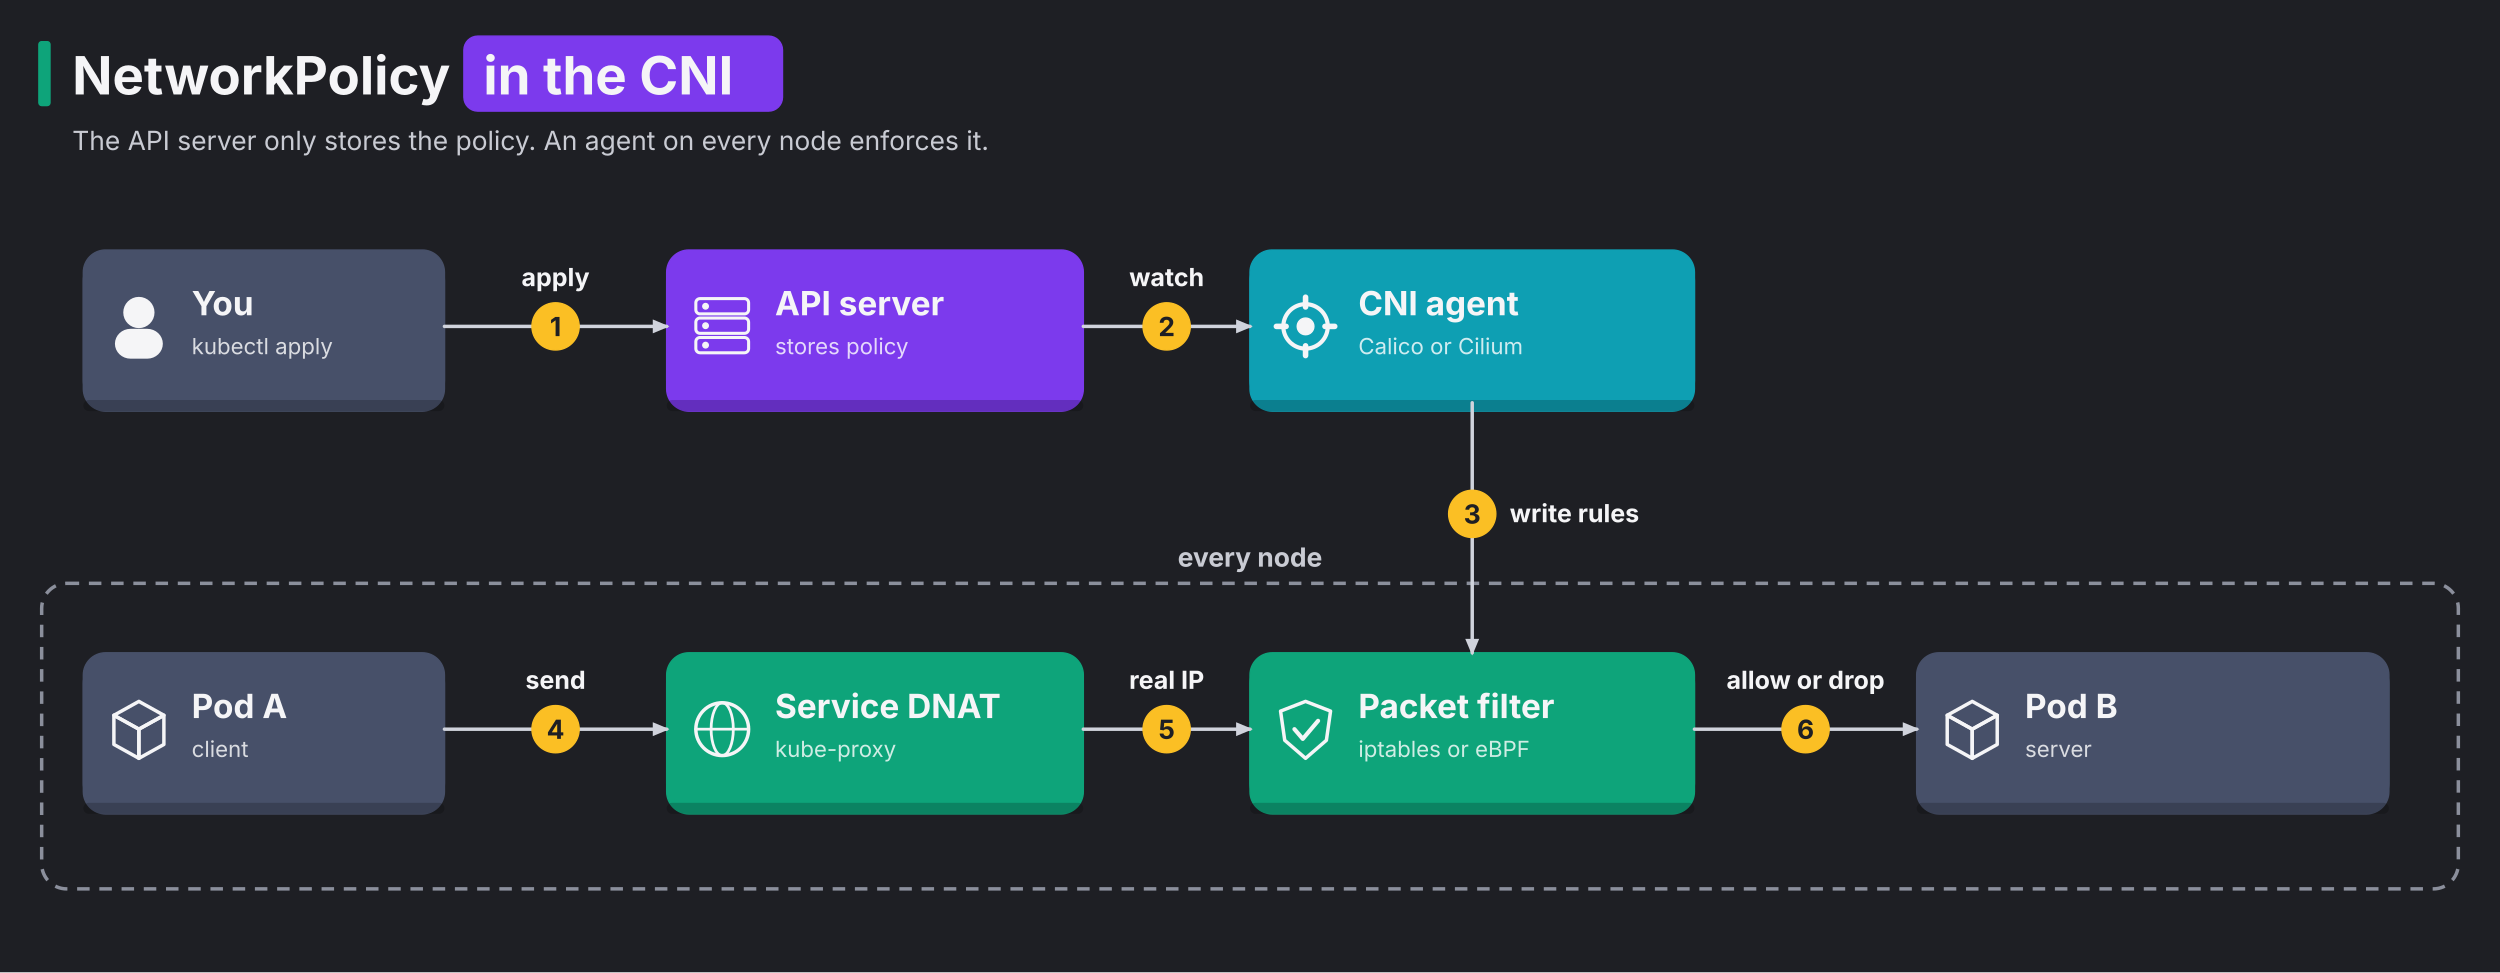
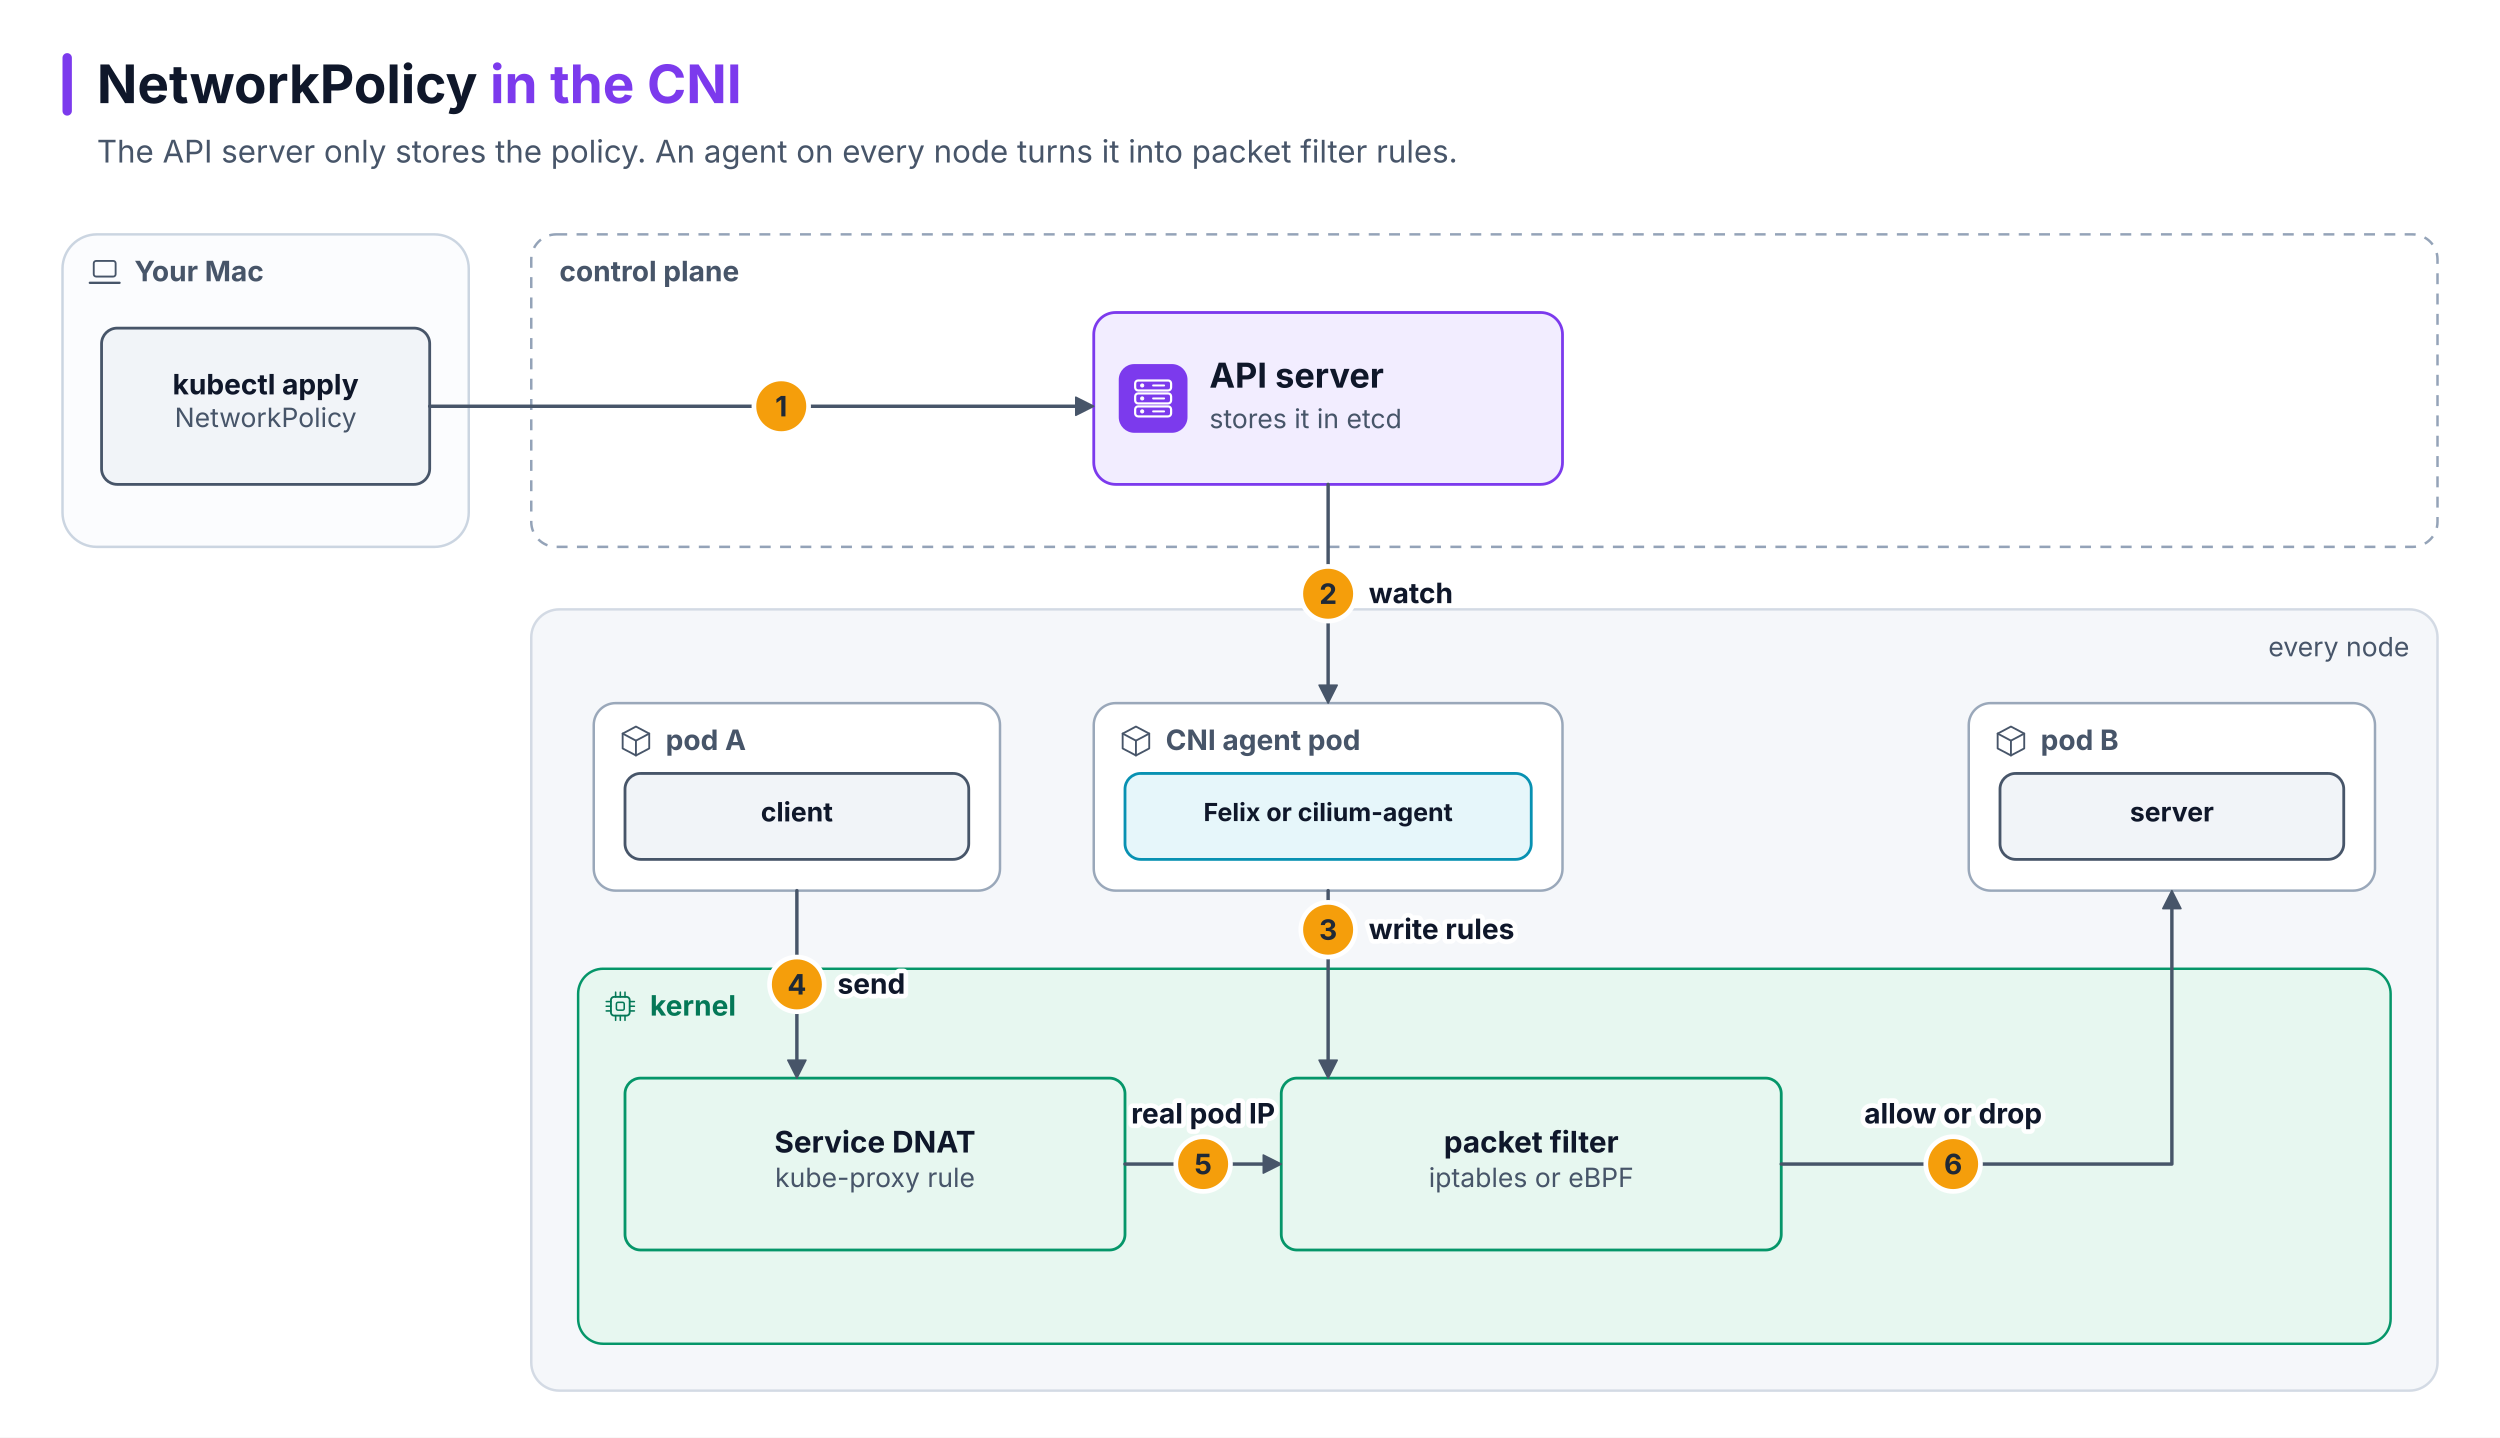
- <svg xmlns="http://www.w3.org/2000/svg" width="1800" height="700" viewBox="0 0 1800 700" font-family="Inter, -apple-system, 'Segoe UI', Helvetica, Arial, sans-serif">
-   <rect width="1800" height="700" fill="#1e1f24" />
-   <defs>
-     <marker id="h" markerWidth="12" markerHeight="10" refX="10" refY="5" orient="auto" markerUnits="userSpaceOnUse">
-       <path d="M0,0 L12,5 L0,10 z" fill="#d0d3dc" />
-     </marker>
-   </defs>
-   <rect x="28.0" y="30.0" width="8.0" height="46.0" rx="2" fill="#0ea47a" stroke="#0ea47a" stroke-width="1" />
-   <text x="52.0" y="68.0" font-size="38" fill="#f5f5f7" font-weight="700" text-anchor="start">NetworkPolicy</text>
-   <rect x="334.0" y="26.0" width="229.4" height="54.0" rx="10" fill="#7c3aed" stroke="#7c3aed" stroke-width="1" />
-   <text x="348.0" y="68.0" font-size="38" fill="#f5f5f7" font-weight="700" text-anchor="start">in the CNI</text>
-   <text x="52.0" y="108.0" font-size="19" fill="#c9cbd3" text-anchor="start">The API server only stores the policy. An agent on every node enforces it.</text>
-   <rect x="60.0" y="186.0" width="260.0" height="110.0" rx="16" fill="#475069" stroke="#475069" stroke-width="1" />
-   <rect x="60.0" y="180.0" width="260.0" height="110.0" rx="16" fill="#475069" stroke="#475069" stroke-width="1" />
-   <rect x="60.0" y="288.0" width="260.0" height="8.0" rx="4" fill="#00000033" stroke="#00000033" stroke-width="0" />
-   <ellipse cx="100.0" cy="225.0" rx="10" ry="10" fill="#f5f5f7" stroke="#f5f5f7" stroke-width="2.5" />
-   <rect x="84.0" y="238.0" width="32.0" height="19.0" rx="10" fill="#f5f5f7" stroke="#f5f5f7" stroke-width="2.5" />
-   <text x="138.0" y="227.0" font-size="24" fill="#f5f5f7" font-weight="700" text-anchor="start">You</text>
-   <text x="138.0" y="255.0" font-size="16" fill="#ffffffcc" text-anchor="start">kubectl apply</text>
-   <rect x="480.0" y="186.0" width="300.0" height="110.0" rx="16" fill="#7c3aed" stroke="#7c3aed" stroke-width="1" />
-   <rect x="480.0" y="180.0" width="300.0" height="110.0" rx="16" fill="#7c3aed" stroke="#7c3aed" stroke-width="1" />
-   <rect x="480.0" y="288.0" width="300.0" height="8.0" rx="4" fill="#00000033" stroke="#00000033" stroke-width="0" />
-   <rect x="501.0" y="215.0" width="38.0" height="11.0" rx="3" fill="none" stroke="#f5f5f7" stroke-width="2.2" />
-   <ellipse cx="508.0" cy="220.5" rx="2" ry="2" fill="#f5f5f7" stroke="#f5f5f7" stroke-width="1" />
-   <rect x="501.0" y="229.0" width="38.0" height="11.0" rx="3" fill="none" stroke="#f5f5f7" stroke-width="2.2" />
-   <ellipse cx="508.0" cy="234.5" rx="2" ry="2" fill="#f5f5f7" stroke="#f5f5f7" stroke-width="1" />
-   <rect x="501.0" y="243.0" width="38.0" height="11.0" rx="3" fill="none" stroke="#f5f5f7" stroke-width="2.2" />
-   <ellipse cx="508.0" cy="248.5" rx="2" ry="2" fill="#f5f5f7" stroke="#f5f5f7" stroke-width="1" />
-   <text x="558.0" y="227.0" font-size="24" fill="#f5f5f7" font-weight="700" text-anchor="start">API server</text>
-   <text x="558.0" y="255.0" font-size="16" fill="#ffffffcc" text-anchor="start">stores policy</text>
-   <rect x="900.0" y="186.0" width="320.0" height="110.0" rx="16" fill="#0e9fb3" stroke="#0e9fb3" stroke-width="1" />
-   <rect x="900.0" y="180.0" width="320.0" height="110.0" rx="16" fill="#0e9fb3" stroke="#0e9fb3" stroke-width="1" />
-   <rect x="900.0" y="288.0" width="320.0" height="8.0" rx="4" fill="#00000033" stroke="#00000033" stroke-width="0" />
-   <ellipse cx="940.0" cy="235.0" rx="16" ry="16" fill="none" stroke="#f5f5f7" stroke-width="3" />
-   <ellipse cx="940.0" cy="235.0" rx="6" ry="6" fill="#f5f5f7" stroke="#f5f5f7" stroke-width="1" />
-   <polyline points="940.0,214.0 940.0,221.0" fill="none" stroke="#f5f5f7" stroke-width="4" stroke-linecap="round" stroke-linejoin="round" />
-   <polyline points="940.0,249.0 940.0,256.0" fill="none" stroke="#f5f5f7" stroke-width="4" stroke-linecap="round" stroke-linejoin="round" />
-   <polyline points="919.0,235.0 926.0,235.0" fill="none" stroke="#f5f5f7" stroke-width="4" stroke-linecap="round" stroke-linejoin="round" />
-   <polyline points="954.0,235.0 961.0,235.0" fill="none" stroke="#f5f5f7" stroke-width="4" stroke-linecap="round" stroke-linejoin="round" />
-   <text x="978.0" y="227.0" font-size="24" fill="#f5f5f7" font-weight="700" text-anchor="start">CNI agent</text>
-   <text x="978.0" y="255.0" font-size="16" fill="#ffffffcc" text-anchor="start">Calico or Cilium</text>
-   <polyline points="320.0,235.0 480.0,235.0" fill="none" stroke="#d0d3dc" stroke-width="2.5" stroke-linecap="round" stroke-linejoin="round" marker-end="url(#h)" />
-   <ellipse cx="400.0" cy="235.0" rx="17" ry="17" fill="#fbbf24" stroke="#fbbf24" stroke-width="1" />
-   <text x="400.0" y="242.0" font-size="19" fill="#1e1f24" font-weight="700" text-anchor="middle">1</text>
-   <text x="400.0" y="206.0" font-size="18" fill="#f5f5f7" font-weight="700" text-anchor="middle">apply</text>
-   <polyline points="780.0,235.0 900.0,235.0" fill="none" stroke="#d0d3dc" stroke-width="2.5" stroke-linecap="round" stroke-linejoin="round" marker-end="url(#h)" />
-   <ellipse cx="840.0" cy="235.0" rx="17" ry="17" fill="#fbbf24" stroke="#fbbf24" stroke-width="1" />
-   <text x="840.0" y="242.0" font-size="19" fill="#1e1f24" font-weight="700" text-anchor="middle">2</text>
-   <text x="840.0" y="206.0" font-size="18" fill="#f5f5f7" font-weight="700" text-anchor="middle">watch</text>
-   <rect x="30.0" y="420.0" width="1740.0" height="220.0" rx="18" fill="#00000000" stroke="#8b8f9c" stroke-width="2.5" stroke-dasharray="9 7" />
-   <text x="900.0" y="408.0" font-size="19" fill="#c9cbd3" font-weight="700" text-anchor="middle">every node</text>
-   <rect x="60.0" y="476.0" width="260.0" height="110.0" rx="16" fill="#475069" stroke="#475069" stroke-width="1" />
-   <rect x="60.0" y="470.0" width="260.0" height="110.0" rx="16" fill="#475069" stroke="#475069" stroke-width="1" />
-   <rect x="60.0" y="578.0" width="260.0" height="8.0" rx="4" fill="#00000033" stroke="#00000033" stroke-width="0" />
-   <polygon points="100.0,505.0 118.0,515.0 100.0,525.0 82.0,515.0" fill="none" stroke="#f5f5f7" stroke-width="2.5" stroke-linejoin="round" />
-   <polygon points="82.0,515.0 100.0,525.0 100.0,546.0 82.0,536.0" fill="none" stroke="#f5f5f7" stroke-width="2.5" stroke-linejoin="round" />
-   <polygon points="118.0,515.0 100.0,525.0 100.0,546.0 118.0,536.0" fill="none" stroke="#f5f5f7" stroke-width="2.5" stroke-linejoin="round" />
-   <text x="138.0" y="517.0" font-size="24" fill="#f5f5f7" font-weight="700" text-anchor="start">Pod A</text>
-   <text x="138.0" y="545.0" font-size="16" fill="#ffffffcc" text-anchor="start">client</text>
-   <rect x="480.0" y="476.0" width="300.0" height="110.0" rx="16" fill="#0ea47a" stroke="#0ea47a" stroke-width="1" />
-   <rect x="480.0" y="470.0" width="300.0" height="110.0" rx="16" fill="#0ea47a" stroke="#0ea47a" stroke-width="1" />
-   <rect x="480.0" y="578.0" width="300.0" height="8.0" rx="4" fill="#00000033" stroke="#00000033" stroke-width="0" />
-   <ellipse cx="520.0" cy="525.0" rx="19" ry="19" fill="none" stroke="#f5f5f7" stroke-width="2.5" />
-   <ellipse cx="520.0" cy="525.0" rx="8" ry="19" fill="none" stroke="#f5f5f7" stroke-width="2" />
-   <polyline points="501.0,525.0 539.0,525.0" fill="none" stroke="#f5f5f7" stroke-width="2" stroke-linecap="round" stroke-linejoin="round" />
-   <text x="558.0" y="517.0" font-size="24" fill="#f5f5f7" font-weight="700" text-anchor="start">Service DNAT</text>
-   <text x="558.0" y="545.0" font-size="16" fill="#ffffffcc" text-anchor="start">kube-proxy</text>
-   <rect x="900.0" y="476.0" width="320.0" height="110.0" rx="16" fill="#0ea47a" stroke="#0ea47a" stroke-width="1" />
-   <rect x="900.0" y="470.0" width="320.0" height="110.0" rx="16" fill="#0ea47a" stroke="#0ea47a" stroke-width="1" />
-   <rect x="900.0" y="578.0" width="320.0" height="8.0" rx="4" fill="#00000033" stroke="#00000033" stroke-width="0" />
-   <polygon points="940.0,505.0 958.0,512.0 955.0,533.0 940.0,546.0 925.0,533.0 922.0,512.0" fill="none" stroke="#f5f5f7" stroke-width="2.5" stroke-linejoin="round" />
-   <polyline points="932.0,525.0 938.0,532.0 949.0,519.0" fill="none" stroke="#f5f5f7" stroke-width="3" stroke-linecap="round" stroke-linejoin="round" />
-   <text x="978.0" y="517.0" font-size="24" fill="#f5f5f7" font-weight="700" text-anchor="start">Packet filter</text>
-   <text x="978.0" y="545.0" font-size="16" fill="#ffffffcc" text-anchor="start">iptables or eBPF</text>
-   <rect x="1380.0" y="476.0" width="340.0" height="110.0" rx="16" fill="#475069" stroke="#475069" stroke-width="1" />
-   <rect x="1380.0" y="470.0" width="340.0" height="110.0" rx="16" fill="#475069" stroke="#475069" stroke-width="1" />
-   <rect x="1380.0" y="578.0" width="340.0" height="8.0" rx="4" fill="#00000033" stroke="#00000033" stroke-width="0" />
-   <polygon points="1420.0,505.0 1438.0,515.0 1420.0,525.0 1402.0,515.0" fill="none" stroke="#f5f5f7" stroke-width="2.5" stroke-linejoin="round" />
-   <polygon points="1402.0,515.0 1420.0,525.0 1420.0,546.0 1402.0,536.0" fill="none" stroke="#f5f5f7" stroke-width="2.5" stroke-linejoin="round" />
-   <polygon points="1438.0,515.0 1420.0,525.0 1420.0,546.0 1438.0,536.0" fill="none" stroke="#f5f5f7" stroke-width="2.5" stroke-linejoin="round" />
-   <text x="1458.0" y="517.0" font-size="24" fill="#f5f5f7" font-weight="700" text-anchor="start">Pod B</text>
-   <text x="1458.0" y="545.0" font-size="16" fill="#ffffffcc" text-anchor="start">server</text>
-   <polyline points="1060.0,290.0 1060.0,470.0" fill="none" stroke="#d0d3dc" stroke-width="2.5" stroke-linecap="round" stroke-linejoin="round" marker-end="url(#h)" />
-   <ellipse cx="1060.0" cy="370.0" rx="17" ry="17" fill="#fbbf24" stroke="#fbbf24" stroke-width="1" />
-   <text x="1060.0" y="377.0" font-size="19" fill="#1e1f24" font-weight="700" text-anchor="middle">3</text>
-   <text x="1087.0" y="376.0" font-size="18" fill="#f5f5f7" font-weight="700" text-anchor="start">write rules</text>
-   <polyline points="320.0,525.0 480.0,525.0" fill="none" stroke="#d0d3dc" stroke-width="2.5" stroke-linecap="round" stroke-linejoin="round" marker-end="url(#h)" />
-   <ellipse cx="400.0" cy="525.0" rx="17" ry="17" fill="#fbbf24" stroke="#fbbf24" stroke-width="1" />
-   <text x="400.0" y="532.0" font-size="19" fill="#1e1f24" font-weight="700" text-anchor="middle">4</text>
-   <text x="400.0" y="496.0" font-size="18" fill="#f5f5f7" font-weight="700" text-anchor="middle">send</text>
-   <polyline points="780.0,525.0 900.0,525.0" fill="none" stroke="#d0d3dc" stroke-width="2.5" stroke-linecap="round" stroke-linejoin="round" marker-end="url(#h)" />
-   <ellipse cx="840.0" cy="525.0" rx="17" ry="17" fill="#fbbf24" stroke="#fbbf24" stroke-width="1" />
-   <text x="840.0" y="532.0" font-size="19" fill="#1e1f24" font-weight="700" text-anchor="middle">5</text>
-   <text x="840.0" y="496.0" font-size="18" fill="#f5f5f7" font-weight="700" text-anchor="middle">real IP</text>
-   <polyline points="1220.0,525.0 1380.0,525.0" fill="none" stroke="#d0d3dc" stroke-width="2.5" stroke-linecap="round" stroke-linejoin="round" marker-end="url(#h)" />
-   <ellipse cx="1300.0" cy="525.0" rx="17" ry="17" fill="#fbbf24" stroke="#fbbf24" stroke-width="1" />
-   <text x="1300.0" y="532.0" font-size="19" fill="#1e1f24" font-weight="700" text-anchor="middle">6</text>
-   <text x="1300.0" y="496.0" font-size="18" fill="#f5f5f7" font-weight="700" text-anchor="middle">allow or drop</text>
+ <svg xmlns="http://www.w3.org/2000/svg" width="1600" height="920" viewBox="0 0 1600 920" font-family="Inter, -apple-system, 'Segoe UI', Helvetica, Arial, sans-serif">
+   <rect width="1600" height="920" fill="#ffffff" />
+   <rect x="40.0" y="34.0" width="6.0" height="40.0" rx="3.0" fill="#7c3aed" stroke="none" />
+   <text x="62" y="66" font-size="34" font-weight="700" fill="#0f172a">NetworkPolicy <tspan fill="#7c3aed">in the CNI</tspan>
+   </text>
+   <text x="62.0" y="104.0" font-size="20.0" fill="#475569" text-anchor="start">The API server only stores the policy. An agent on every node turns it into packet filter rules.</text>
+   <rect x="40.0" y="150.0" width="260.0" height="200.0" rx="22.0" fill="#fbfcfe" stroke="#cbd5e1" stroke-width="1.6" />
+   <rect x="60.0" y="167.0" width="14.0" height="10.0" rx="1.5" fill="none" stroke="#475569" stroke-width="1.2" />
+   <polyline points="57.5,181.0 76.5,181.0" fill="none" stroke="#475569" stroke-width="1.50" stroke-linecap="round" stroke-linejoin="round" />
+   <text x="86.0" y="180.0" font-size="18.0" fill="#475569" font-weight="700" text-anchor="start">Your Mac</text>
+   <rect x="65.0" y="210.0" width="210.0" height="100.0" rx="10.0" fill="#f1f4f8" stroke="#475569" stroke-width="1.8" />
+   <text x="170.0" y="252.4" font-size="18.0" fill="#0f172a" font-weight="700" text-anchor="middle">kubectl apply</text>
+   <text x="170.0" y="273.3" font-size="17.0" fill="#475569" text-anchor="middle">NetworkPolicy</text>
+   <rect x="340.0" y="150.0" width="1220.0" height="200.0" rx="16.0" fill="none" stroke="#94a3b8" stroke-width="1.6" stroke-dasharray="7 6" />
+   <text x="358.0" y="180.0" font-size="18.0" fill="#475569" font-weight="700" text-anchor="start">control plane</text>
+   <rect x="700.0" y="200.0" width="300.0" height="110.0" rx="14.0" fill="#f2edff" stroke="#7c3aed" stroke-width="1.8" />
+   <rect x="716.0" y="233.0" width="44.0" height="44.0" rx="10.0" fill="#7c3aed" stroke="none" />
+   <rect x="726.5" y="243.5" width="23.0" height="6.4" rx="1.9" fill="none" stroke="#ffffff" stroke-width="1.408" />
+   <ellipse cx="731.0" cy="246.7" rx="1.0" ry="1.0" fill="#ffffff" stroke="#ffffff" stroke-width="0.64" />
+   <polyline points="738.0,246.7 745.0,246.7" fill="none" stroke="#ffffff" stroke-width="1.28" stroke-linecap="round" stroke-linejoin="round" />
+   <rect x="726.5" y="251.8" width="23.0" height="6.4" rx="1.9" fill="none" stroke="#ffffff" stroke-width="1.408" />
+   <ellipse cx="731.0" cy="255.0" rx="1.0" ry="1.0" fill="#ffffff" stroke="#ffffff" stroke-width="0.64" />
+   <polyline points="738.0,255.0 745.0,255.0" fill="none" stroke="#ffffff" stroke-width="1.28" stroke-linecap="round" stroke-linejoin="round" />
+   <rect x="726.5" y="260.1" width="23.0" height="6.4" rx="1.9" fill="none" stroke="#ffffff" stroke-width="1.408" />
+   <ellipse cx="731.0" cy="263.3" rx="1.0" ry="1.0" fill="#ffffff" stroke="#ffffff" stroke-width="0.64" />
+   <polyline points="738.0,263.3 745.0,263.3" fill="none" stroke="#ffffff" stroke-width="1.28" stroke-linecap="round" stroke-linejoin="round" />
+   <text x="774.0" y="248.1" font-size="22.0" fill="#0f172a" font-weight="700" text-anchor="start">API server</text>
+   <text x="774.0" y="274.0" font-size="17.0" fill="#475569" text-anchor="start">stores it in etcd</text>
+   <polyline points="275.0,260.0 690.5,260.0" fill="none" stroke="#475569" stroke-width="2.20" stroke-linecap="round" stroke-linejoin="round" />
+   <polygon points="700.0,260.0 688.5,265.8 688.5,254.2" fill="#475569" stroke="#475569" stroke-width="1" stroke-linejoin="round" />
+   <ellipse cx="500.0" cy="260.0" rx="19.0" ry="19.0" fill="#ffffff" stroke="none" />
+   <ellipse cx="500.0" cy="260.0" rx="16.0" ry="16.0" fill="#f59e0b" stroke="none" />
+   <text x="500.0" y="266.5" font-size="18.0" fill="#1f2937" font-weight="700" text-anchor="middle">1</text>
+   <rect x="340.0" y="390.0" width="1220.0" height="500.0" rx="18.0" fill="#f5f7fa" stroke="#d3dae4" stroke-width="1.6" />
+   <text x="1542.0" y="420.0" font-size="17.0" fill="#475569" text-anchor="end">every node</text>
+   <rect x="380.0" y="450.0" width="260.0" height="120.0" rx="14.0" fill="#ffffff" stroke="#9aa8ba" stroke-width="1.6" />
+   <polygon points="407.0,465.0 415.5,469.5 415.5,479.0 407.0,483.5 398.5,479.0 398.5,469.5" fill="none" stroke="#475569" stroke-width="1.20" stroke-linejoin="round" />
+   <polyline points="398.5,469.5 407.0,474.0 415.5,469.5" fill="none" stroke="#475569" stroke-width="1.20" stroke-linecap="round" stroke-linejoin="round" />
+   <polyline points="407.0,474.0 407.0,483.5" fill="none" stroke="#475569" stroke-width="1.20" stroke-linecap="round" stroke-linejoin="round" />
+   <text x="426.0" y="480.0" font-size="18.0" fill="#475569" font-weight="700" text-anchor="start">pod A</text>
+   <rect x="400.0" y="495.0" width="220.0" height="55.0" rx="10.0" fill="#f1f4f8" stroke="#475569" stroke-width="1.8" />
+   <text x="510.0" y="525.7" font-size="17.0" fill="#0f172a" font-weight="700" text-anchor="middle">client</text>
+   <rect x="700.0" y="450.0" width="300.0" height="120.0" rx="14.0" fill="#ffffff" stroke="#9aa8ba" stroke-width="1.6" />
+   <polygon points="727.0,465.0 735.5,469.5 735.5,479.0 727.0,483.5 718.5,479.0 718.5,469.5" fill="none" stroke="#475569" stroke-width="1.20" stroke-linejoin="round" />
+   <polyline points="718.5,469.5 727.0,474.0 735.5,469.5" fill="none" stroke="#475569" stroke-width="1.20" stroke-linecap="round" stroke-linejoin="round" />
+   <polyline points="727.0,474.0 727.0,483.5" fill="none" stroke="#475569" stroke-width="1.20" stroke-linecap="round" stroke-linejoin="round" />
+   <text x="746.0" y="480.0" font-size="18.0" fill="#475569" font-weight="700" text-anchor="start">CNI agent pod</text>
+   <rect x="720.0" y="495.0" width="260.0" height="55.0" rx="10.0" fill="#e6f6fa" stroke="#0891b2" stroke-width="1.8" />
+   <text x="850.0" y="525.5" font-size="16.0" fill="#0f172a" font-weight="700" text-anchor="middle">Felix or cilium-agent</text>
+   <rect x="1260.0" y="450.0" width="260.0" height="120.0" rx="14.0" fill="#ffffff" stroke="#9aa8ba" stroke-width="1.6" />
+   <polygon points="1287.0,465.0 1295.5,469.5 1295.5,479.0 1287.0,483.5 1278.5,479.0 1278.5,469.5" fill="none" stroke="#475569" stroke-width="1.20" stroke-linejoin="round" />
+   <polyline points="1278.5,469.5 1287.0,474.0 1295.5,469.5" fill="none" stroke="#475569" stroke-width="1.20" stroke-linecap="round" stroke-linejoin="round" />
+   <polyline points="1287.0,474.0 1287.0,483.5" fill="none" stroke="#475569" stroke-width="1.20" stroke-linecap="round" stroke-linejoin="round" />
+   <text x="1306.0" y="480.0" font-size="18.0" fill="#475569" font-weight="700" text-anchor="start">pod B</text>
+   <rect x="1280.0" y="495.0" width="220.0" height="55.0" rx="10.0" fill="#f1f4f8" stroke="#475569" stroke-width="1.8" />
+   <text x="1390.0" y="525.7" font-size="17.0" fill="#0f172a" font-weight="700" text-anchor="middle">server</text>
+   <rect x="370.0" y="620.0" width="1160.0" height="240.0" rx="16.0" fill="#e7f7f0" stroke="#059669" stroke-width="1.6" />
+   <rect x="391.0" y="638.0" width="12.0" height="12.0" rx="2.0" fill="none" stroke="#047857" stroke-width="1.2" />
+   <rect x="394.5" y="641.5" width="5.0" height="5.0" rx="1.0" fill="none" stroke="#047857" stroke-width="1.0" />
+   <polyline points="394.0,635.0 394.0,638.0" fill="none" stroke="#047857" stroke-width="1.00" stroke-linecap="round" stroke-linejoin="round" />
+   <polyline points="394.0,650.0 394.0,653.0" fill="none" stroke="#047857" stroke-width="1.00" stroke-linecap="round" stroke-linejoin="round" />
+   <polyline points="388.0,641.0 391.0,641.0" fill="none" stroke="#047857" stroke-width="1.00" stroke-linecap="round" stroke-linejoin="round" />
+   <polyline points="403.0,641.0 406.0,641.0" fill="none" stroke="#047857" stroke-width="1.00" stroke-linecap="round" stroke-linejoin="round" />
+   <polyline points="397.0,635.0 397.0,638.0" fill="none" stroke="#047857" stroke-width="1.00" stroke-linecap="round" stroke-linejoin="round" />
+   <polyline points="397.0,650.0 397.0,653.0" fill="none" stroke="#047857" stroke-width="1.00" stroke-linecap="round" stroke-linejoin="round" />
+   <polyline points="388.0,644.0 391.0,644.0" fill="none" stroke="#047857" stroke-width="1.00" stroke-linecap="round" stroke-linejoin="round" />
+   <polyline points="403.0,644.0 406.0,644.0" fill="none" stroke="#047857" stroke-width="1.00" stroke-linecap="round" stroke-linejoin="round" />
+   <polyline points="400.0,635.0 400.0,638.0" fill="none" stroke="#047857" stroke-width="1.00" stroke-linecap="round" stroke-linejoin="round" />
+   <polyline points="400.0,650.0 400.0,653.0" fill="none" stroke="#047857" stroke-width="1.00" stroke-linecap="round" stroke-linejoin="round" />
+   <polyline points="388.0,647.0 391.0,647.0" fill="none" stroke="#047857" stroke-width="1.00" stroke-linecap="round" stroke-linejoin="round" />
+   <polyline points="403.0,647.0 406.0,647.0" fill="none" stroke="#047857" stroke-width="1.00" stroke-linecap="round" stroke-linejoin="round" />
+   <text x="416.0" y="650.0" font-size="18.0" fill="#047857" font-weight="700" text-anchor="start">kernel</text>
+   <rect x="400.0" y="690.0" width="320.0" height="110.0" rx="10.0" fill="#e7f7f0" stroke="#059669" stroke-width="1.8" />
+   <text x="560.0" y="737.6" font-size="19.0" fill="#0f172a" font-weight="700" text-anchor="middle">Service DNAT</text>
+   <text x="560.0" y="759.7" font-size="17.0" fill="#475569" text-anchor="middle">kube-proxy rule</text>
+   <rect x="820.0" y="690.0" width="320.0" height="110.0" rx="10.0" fill="#e7f7f0" stroke="#059669" stroke-width="1.8" />
+   <text x="980.0" y="737.6" font-size="19.0" fill="#0f172a" font-weight="700" text-anchor="middle">packet filter</text>
+   <text x="980.0" y="759.7" font-size="17.0" fill="#475569" text-anchor="middle">iptables or eBPF</text>
+   <polyline points="850.0,310.0 850.0,440.5" fill="none" stroke="#475569" stroke-width="2.20" stroke-linecap="round" stroke-linejoin="round" />
+   <polygon points="850.0,450.0 844.2,438.5 855.8,438.5" fill="#475569" stroke="#475569" stroke-width="1" stroke-linejoin="round" />
+   <ellipse cx="850.0" cy="380.0" rx="19.0" ry="19.0" fill="#ffffff" stroke="none" />
+   <ellipse cx="850.0" cy="380.0" rx="16.0" ry="16.0" fill="#f59e0b" stroke="none" />
+   <text x="850.0" y="386.5" font-size="18.0" fill="#1f2937" font-weight="700" text-anchor="middle">2</text>
+   <text x="876.0" y="386.0" font-size="18.0" fill="#0f172a" font-weight="700" stroke="#ffffff" stroke-width="6" stroke-linejoin="round" paint-order="stroke" text-anchor="start">watch</text>
+   <polyline points="850.0,570.0 850.0,680.5" fill="none" stroke="#475569" stroke-width="2.20" stroke-linecap="round" stroke-linejoin="round" />
+   <polygon points="850.0,690.0 844.2,678.5 855.8,678.5" fill="#475569" stroke="#475569" stroke-width="1" stroke-linejoin="round" />
+   <ellipse cx="850.0" cy="595.0" rx="19.0" ry="19.0" fill="#ffffff" stroke="none" />
+   <ellipse cx="850.0" cy="595.0" rx="16.0" ry="16.0" fill="#f59e0b" stroke="none" />
+   <text x="850.0" y="601.5" font-size="18.0" fill="#1f2937" font-weight="700" text-anchor="middle">3</text>
+   <text x="876.0" y="601.0" font-size="18.0" fill="#0f172a" font-weight="700" stroke="#ffffff" stroke-width="6" stroke-linejoin="round" paint-order="stroke" text-anchor="start">write rules</text>
+   <polyline points="510.0,570.0 510.0,680.5" fill="none" stroke="#475569" stroke-width="2.20" stroke-linecap="round" stroke-linejoin="round" />
+   <polygon points="510.0,690.0 504.2,678.5 515.8,678.5" fill="#475569" stroke="#475569" stroke-width="1" stroke-linejoin="round" />
+   <ellipse cx="510.0" cy="630.0" rx="19.0" ry="19.0" fill="#ffffff" stroke="none" />
+   <ellipse cx="510.0" cy="630.0" rx="16.0" ry="16.0" fill="#f59e0b" stroke="none" />
+   <text x="510.0" y="636.5" font-size="18.0" fill="#1f2937" font-weight="700" text-anchor="middle">4</text>
+   <text x="536.0" y="636.0" font-size="18.0" fill="#0f172a" font-weight="700" stroke="#ffffff" stroke-width="6" stroke-linejoin="round" paint-order="stroke" text-anchor="start">send</text>
+   <polyline points="720.0,745.0 810.5,745.0" fill="none" stroke="#475569" stroke-width="2.20" stroke-linecap="round" stroke-linejoin="round" />
+   <polygon points="820.0,745.0 808.5,750.8 808.5,739.2" fill="#475569" stroke="#475569" stroke-width="1" stroke-linejoin="round" />
+   <ellipse cx="770.0" cy="745.0" rx="19.0" ry="19.0" fill="#ffffff" stroke="none" />
+   <ellipse cx="770.0" cy="745.0" rx="16.0" ry="16.0" fill="#f59e0b" stroke="none" />
+   <text x="770.0" y="751.5" font-size="18.0" fill="#1f2937" font-weight="700" text-anchor="middle">5</text>
+   <text x="770.0" y="719.0" font-size="18.0" fill="#0f172a" font-weight="700" stroke="#ffffff" stroke-width="6" stroke-linejoin="round" paint-order="stroke" text-anchor="middle">real pod IP</text>
+   <polyline points="1140.0,745.0 1390.0,745.0 1390.0,579.5" fill="none" stroke="#475569" stroke-width="2.20" stroke-linecap="round" stroke-linejoin="round" />
+   <polygon points="1390.0,570.0 1395.8,581.5 1384.2,581.5" fill="#475569" stroke="#475569" stroke-width="1" stroke-linejoin="round" />
+   <ellipse cx="1250.0" cy="745.0" rx="19.0" ry="19.0" fill="#ffffff" stroke="none" />
+   <ellipse cx="1250.0" cy="745.0" rx="16.0" ry="16.0" fill="#f59e0b" stroke="none" />
+   <text x="1250.0" y="751.5" font-size="18.0" fill="#1f2937" font-weight="700" text-anchor="middle">6</text>
+   <text x="1250.0" y="719.0" font-size="18.0" fill="#0f172a" font-weight="700" stroke="#ffffff" stroke-width="6" stroke-linejoin="round" paint-order="stroke" text-anchor="middle">allow or drop</text>
</svg>
